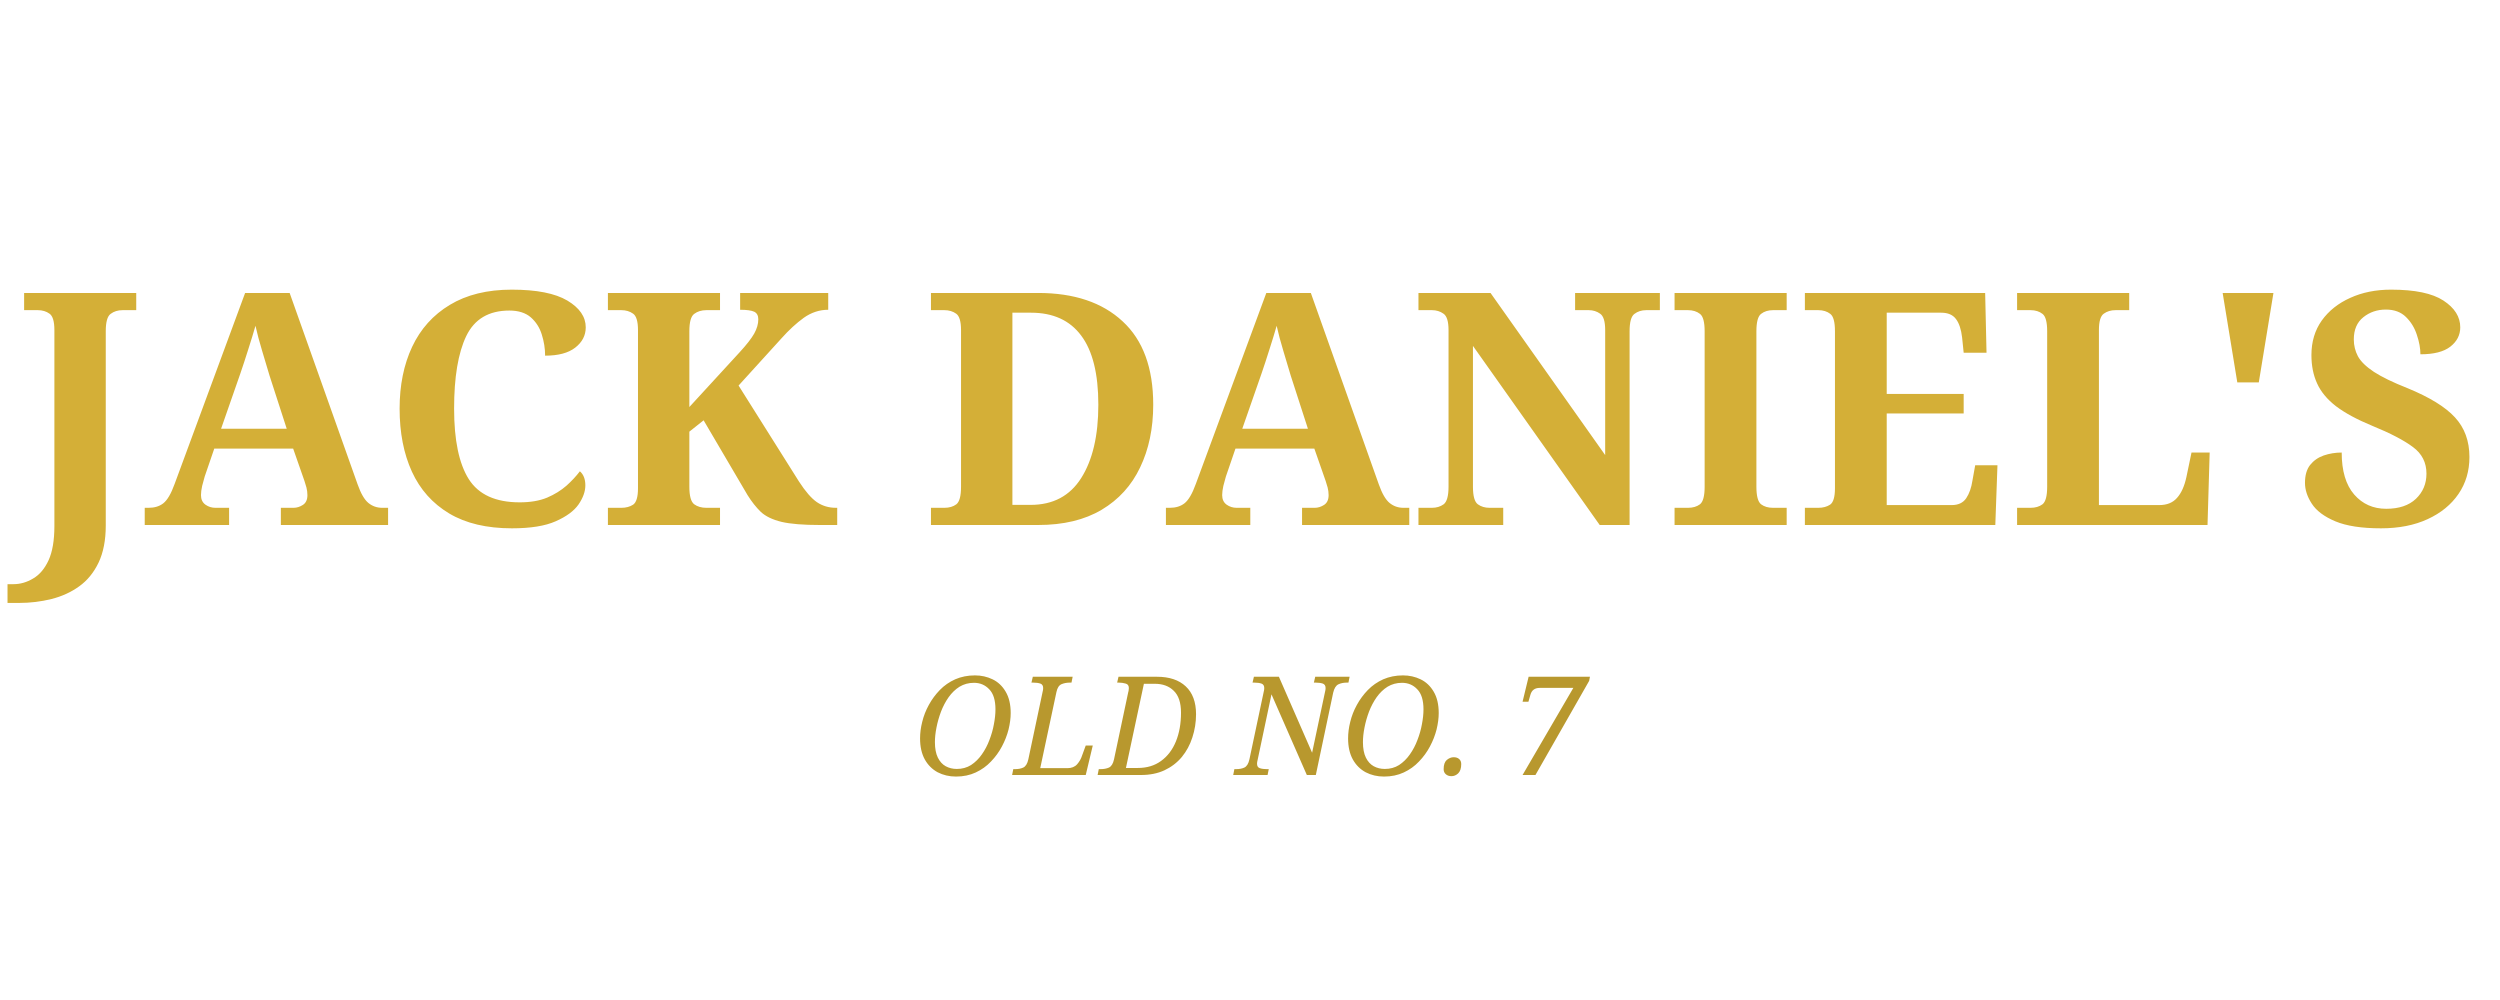
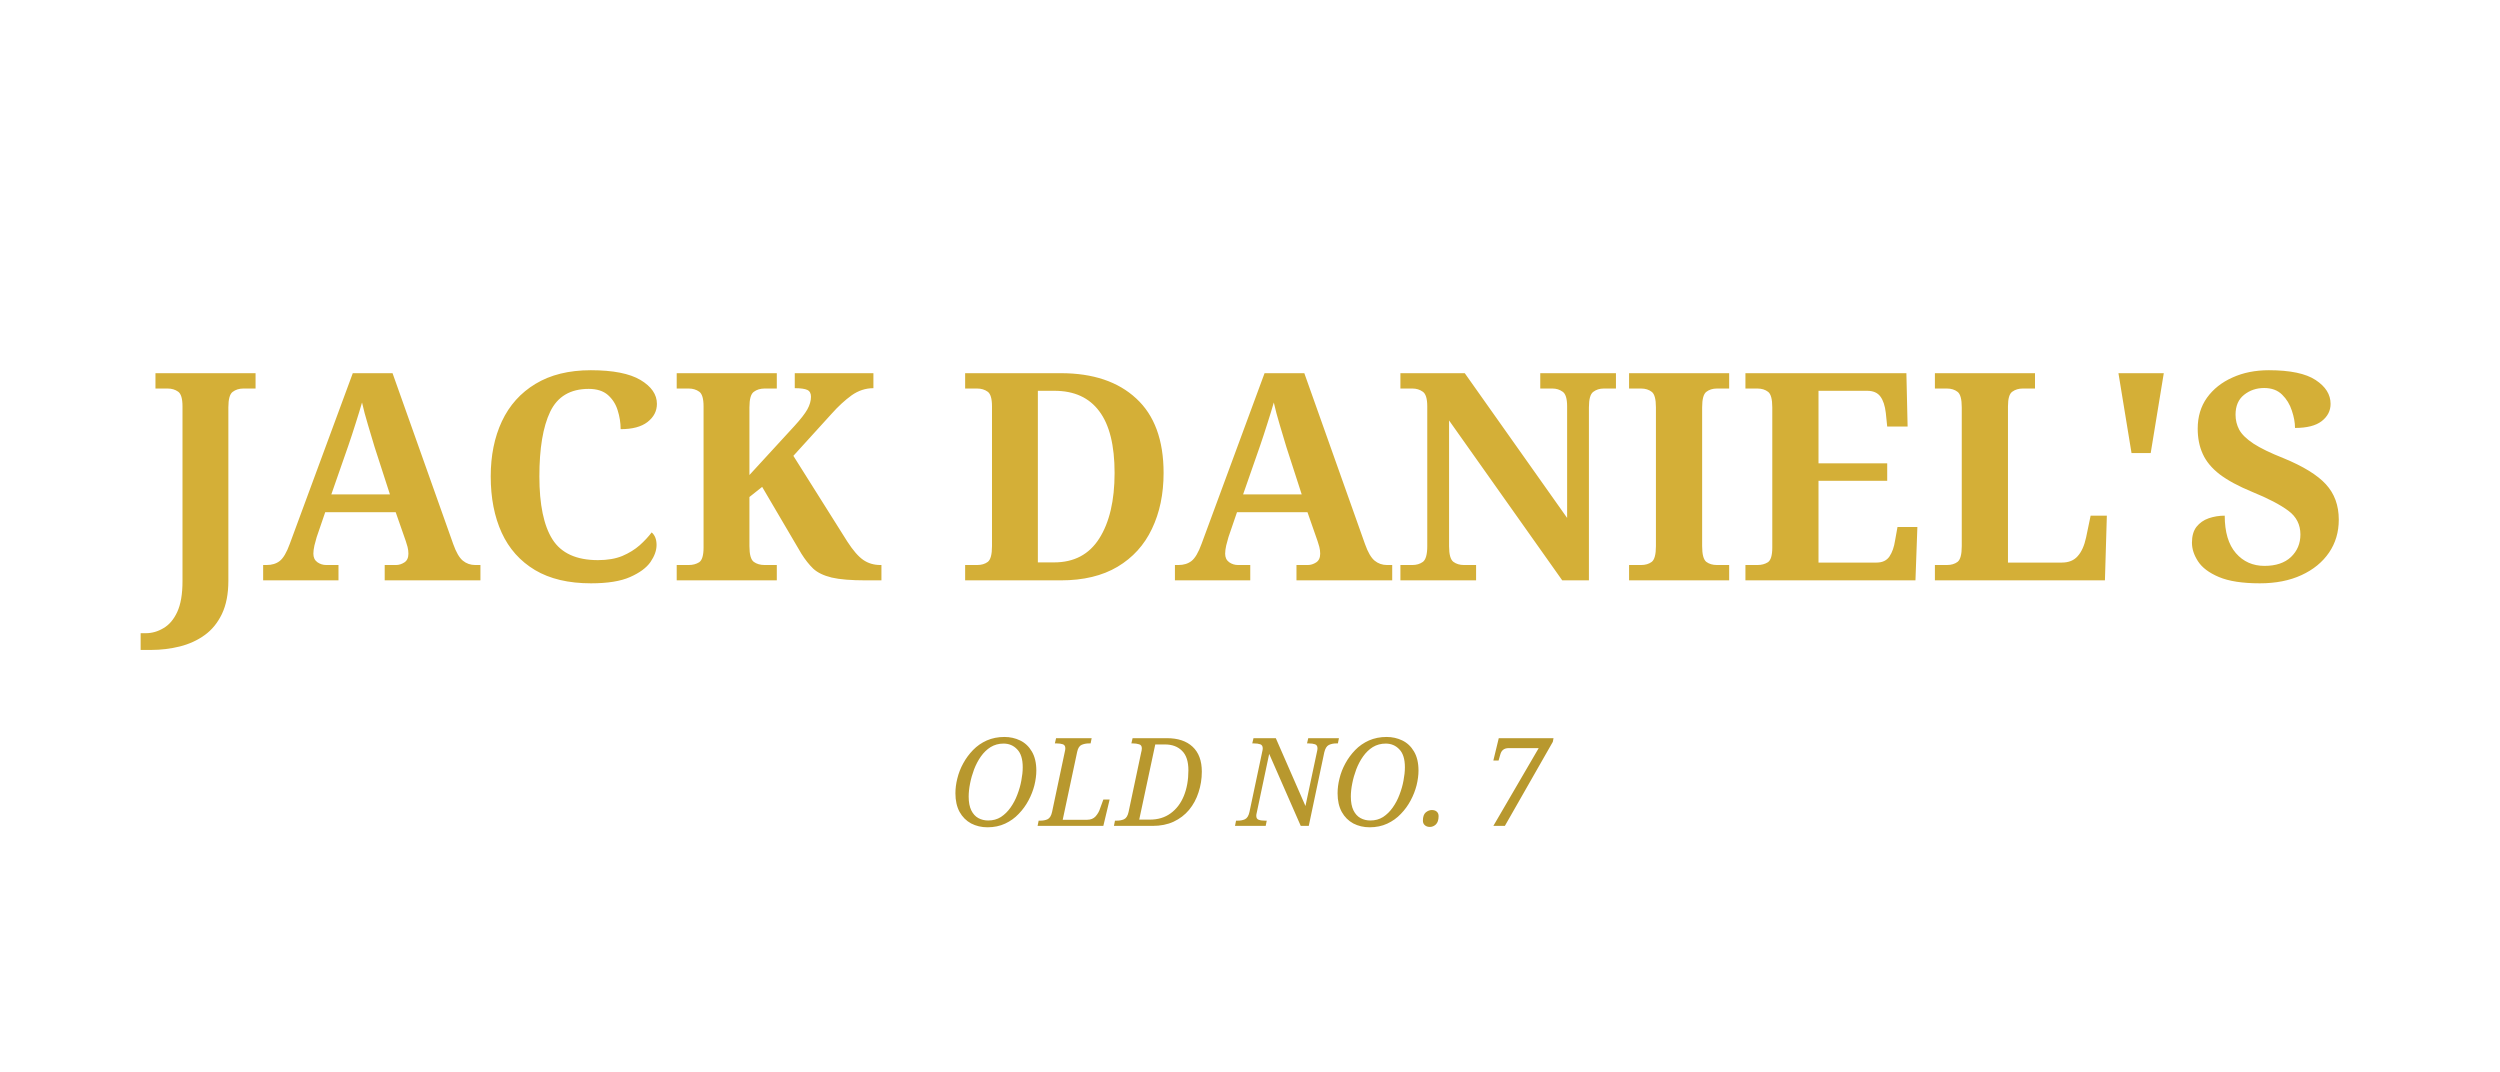
- <svg xmlns="http://www.w3.org/2000/svg" viewBox="0 0 200 80" fill="none">
-   <text x="100" y="42" text-anchor="middle" font-family="Georgia, serif" font-size="26" font-weight="bold" fill="#d4af37">JACK DANIEL'S</text>
-   <text x="100" y="62" text-anchor="middle" font-family="Georgia, serif" font-size="11" font-style="italic" fill="#b8982e">OLD NO. 7</text>
+ <svg xmlns="http://www.w3.org/2000/svg" viewBox="-12 -8 224 96" fill="none">
+   <text x="100" y="44" text-anchor="middle" font-family="Georgia, serif" font-size="26" font-weight="bold" fill="#d4af37">JACK DANIEL'S</text>
+   <text x="100" y="66" text-anchor="middle" font-family="Georgia, serif" font-size="11" font-style="italic" fill="#b8982e">OLD NO. 7</text>
</svg>
